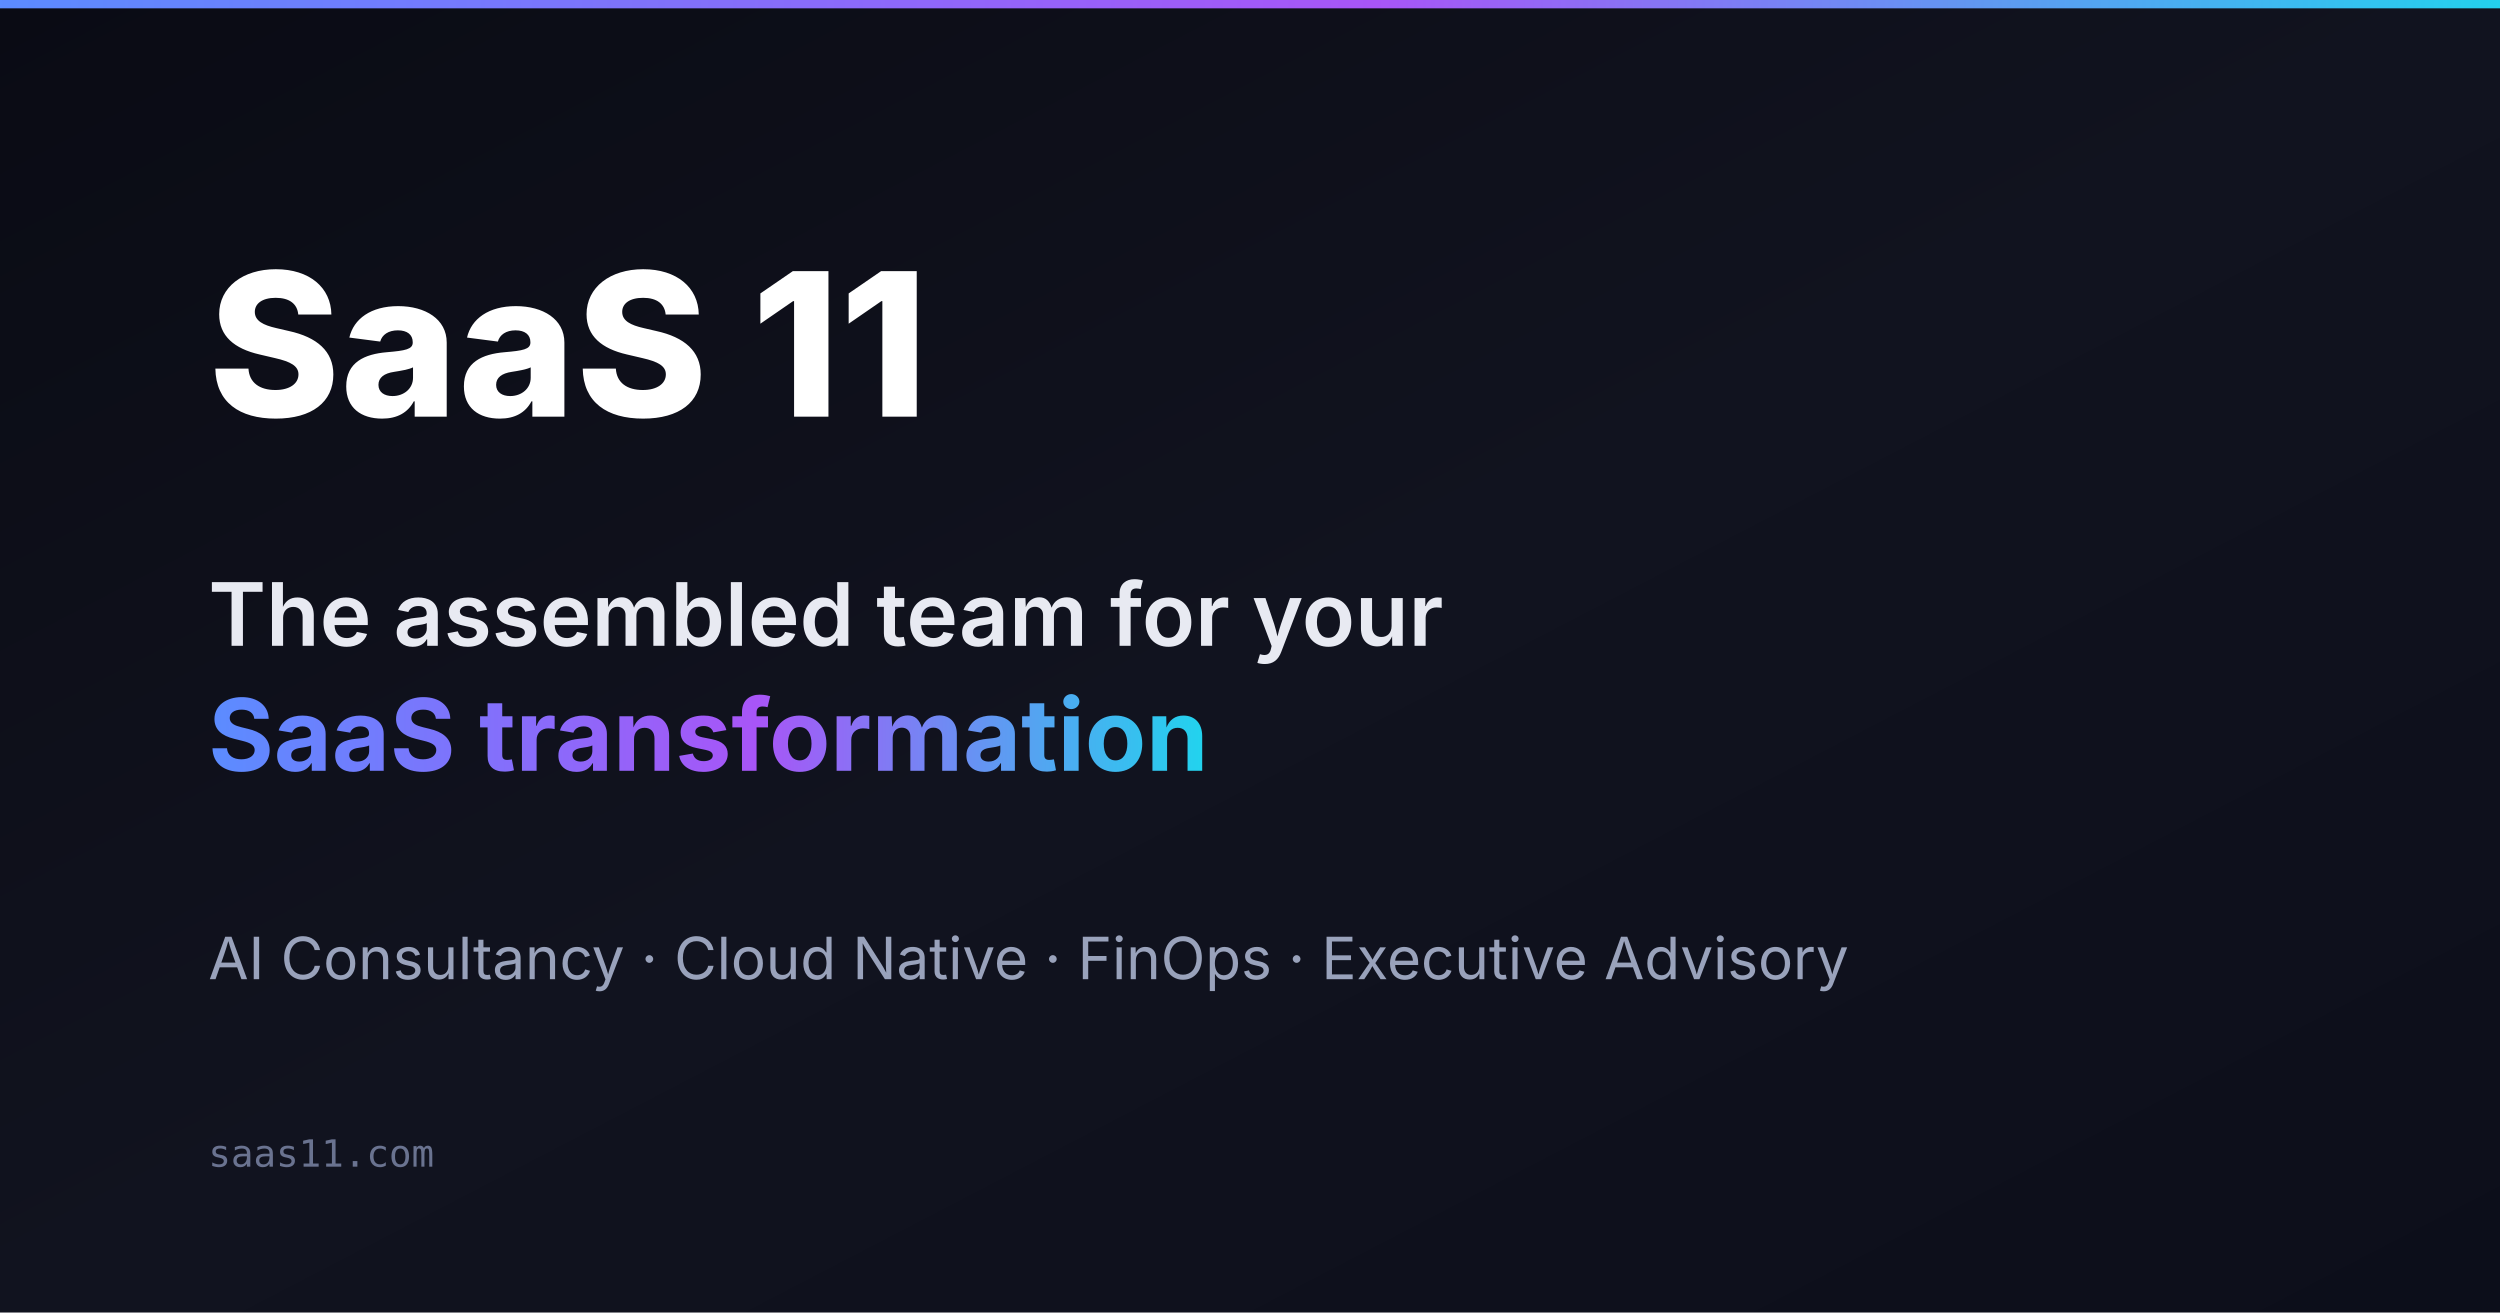
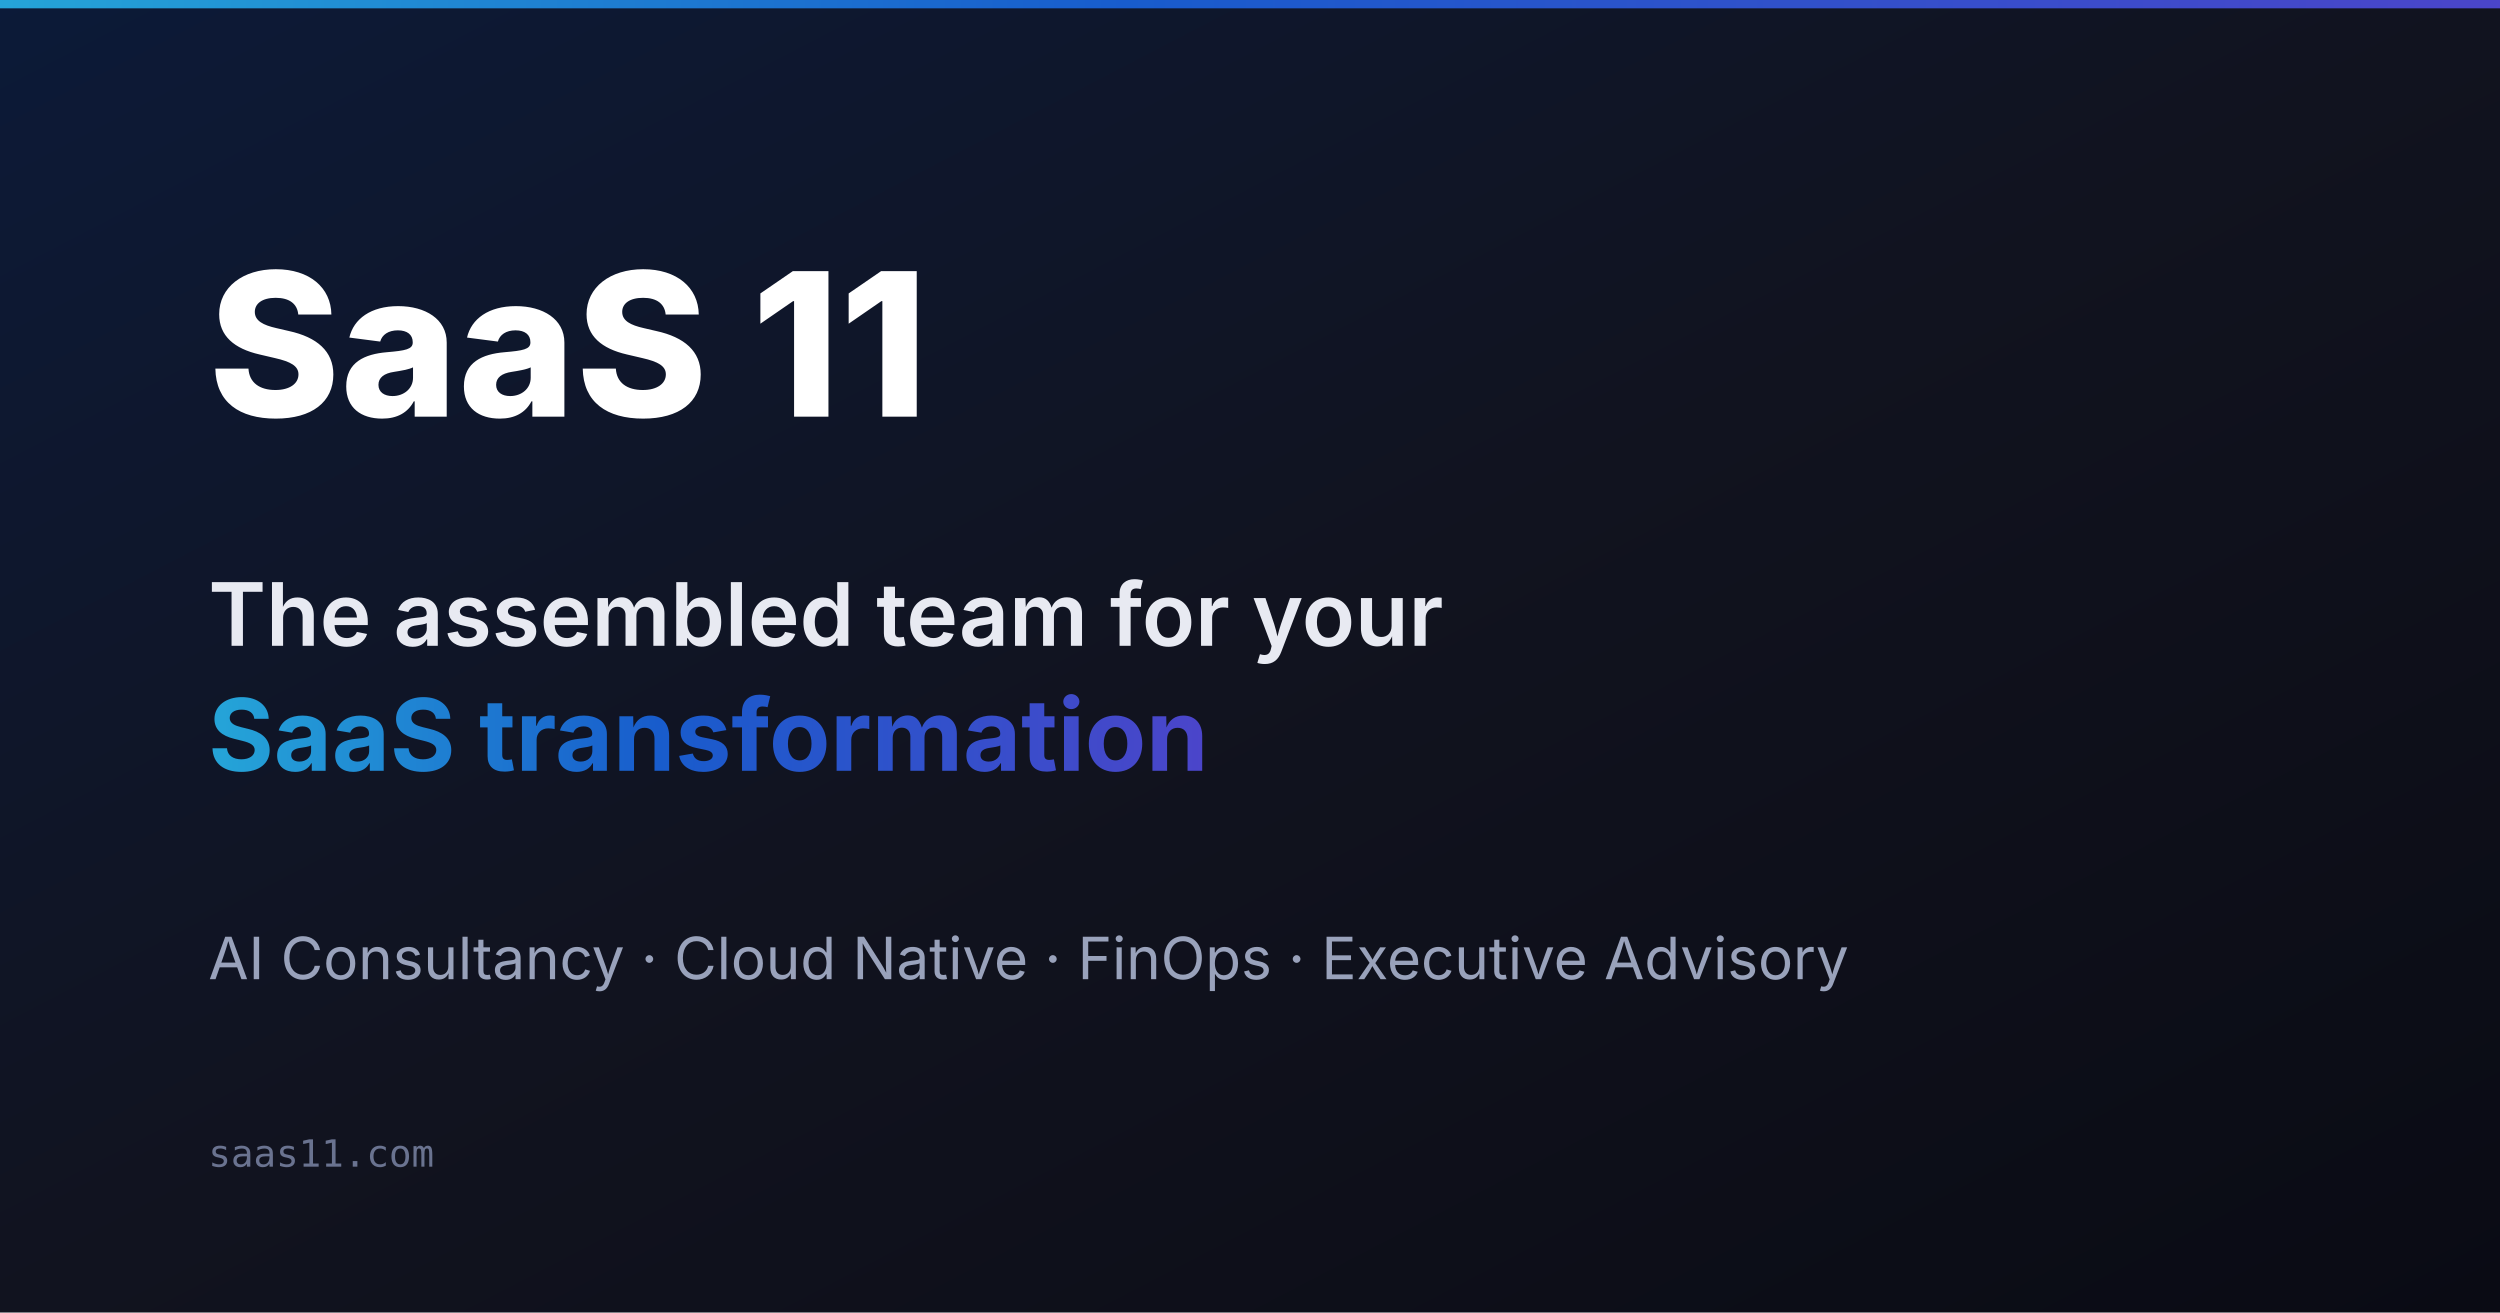
<svg xmlns="http://www.w3.org/2000/svg" width="1200" height="630" viewBox="0 0 1200 630">
  <defs>
    <linearGradient id="bg" x1="0" y1="0" x2="1" y2="1">
-       <stop offset="0%" stop-color="#0a0b14" />
+       <stop offset="0%" stop-color="#0C1A38" />
      <stop offset="50%" stop-color="#11131f" />
-       <stop offset="100%" stop-color="#0c0e1a" />
+       <stop offset="100%" stop-color="#0a0b14" />
    </linearGradient>
    <linearGradient id="grad" x1="0" y1="0" x2="1" y2="0">
-       <stop offset="0%" stop-color="#5b8cff" />
-       <stop offset="55%" stop-color="#a855f7" />
-       <stop offset="100%" stop-color="#22d3ee" />
+       <stop offset="0%" stop-color="#25A5D8" />
+       <stop offset="45%" stop-color="#185CCC" />
+       <stop offset="100%" stop-color="#4B45CA" />
    </linearGradient>
  </defs>
  <rect width="1200" height="630" fill="url(#bg)" />
  <rect x="0" y="0" width="1200" height="4" fill="url(#grad)" />
-   <text x="100" y="200" font-family="Inter, system-ui, sans-serif" font-weight="800" font-size="96" fill="#ffffff">SaaS 11</text>
+   <text x="100" y="200" font-family="Montserrat, Inter, system-ui, sans-serif" font-weight="800" font-size="96" fill="#ffffff">SaaS 11</text>
  <text x="100" y="310" font-family="Inter, system-ui, sans-serif" font-weight="600" font-size="42" fill="#e8eaf2">The assembled team for your</text>
-   <text x="100" y="370" font-family="Inter, system-ui, sans-serif" font-weight="700" font-size="48" fill="url(#grad)">SaaS transformation</text>
+   <text x="100" y="370" font-family="Montserrat, Inter, system-ui, sans-serif" font-weight="700" font-size="48" fill="url(#grad)">SaaS transformation</text>
  <text x="100" y="470" font-family="Inter, system-ui, sans-serif" font-weight="400" font-size="28" fill="#99a2bb">AI Consultancy · Cloud Native · FinOps · Executive Advisory</text>
  <text x="100" y="560" font-family="JetBrains Mono, monospace" font-weight="500" font-size="18" fill="#6a7390">saas11.com</text>
</svg>
